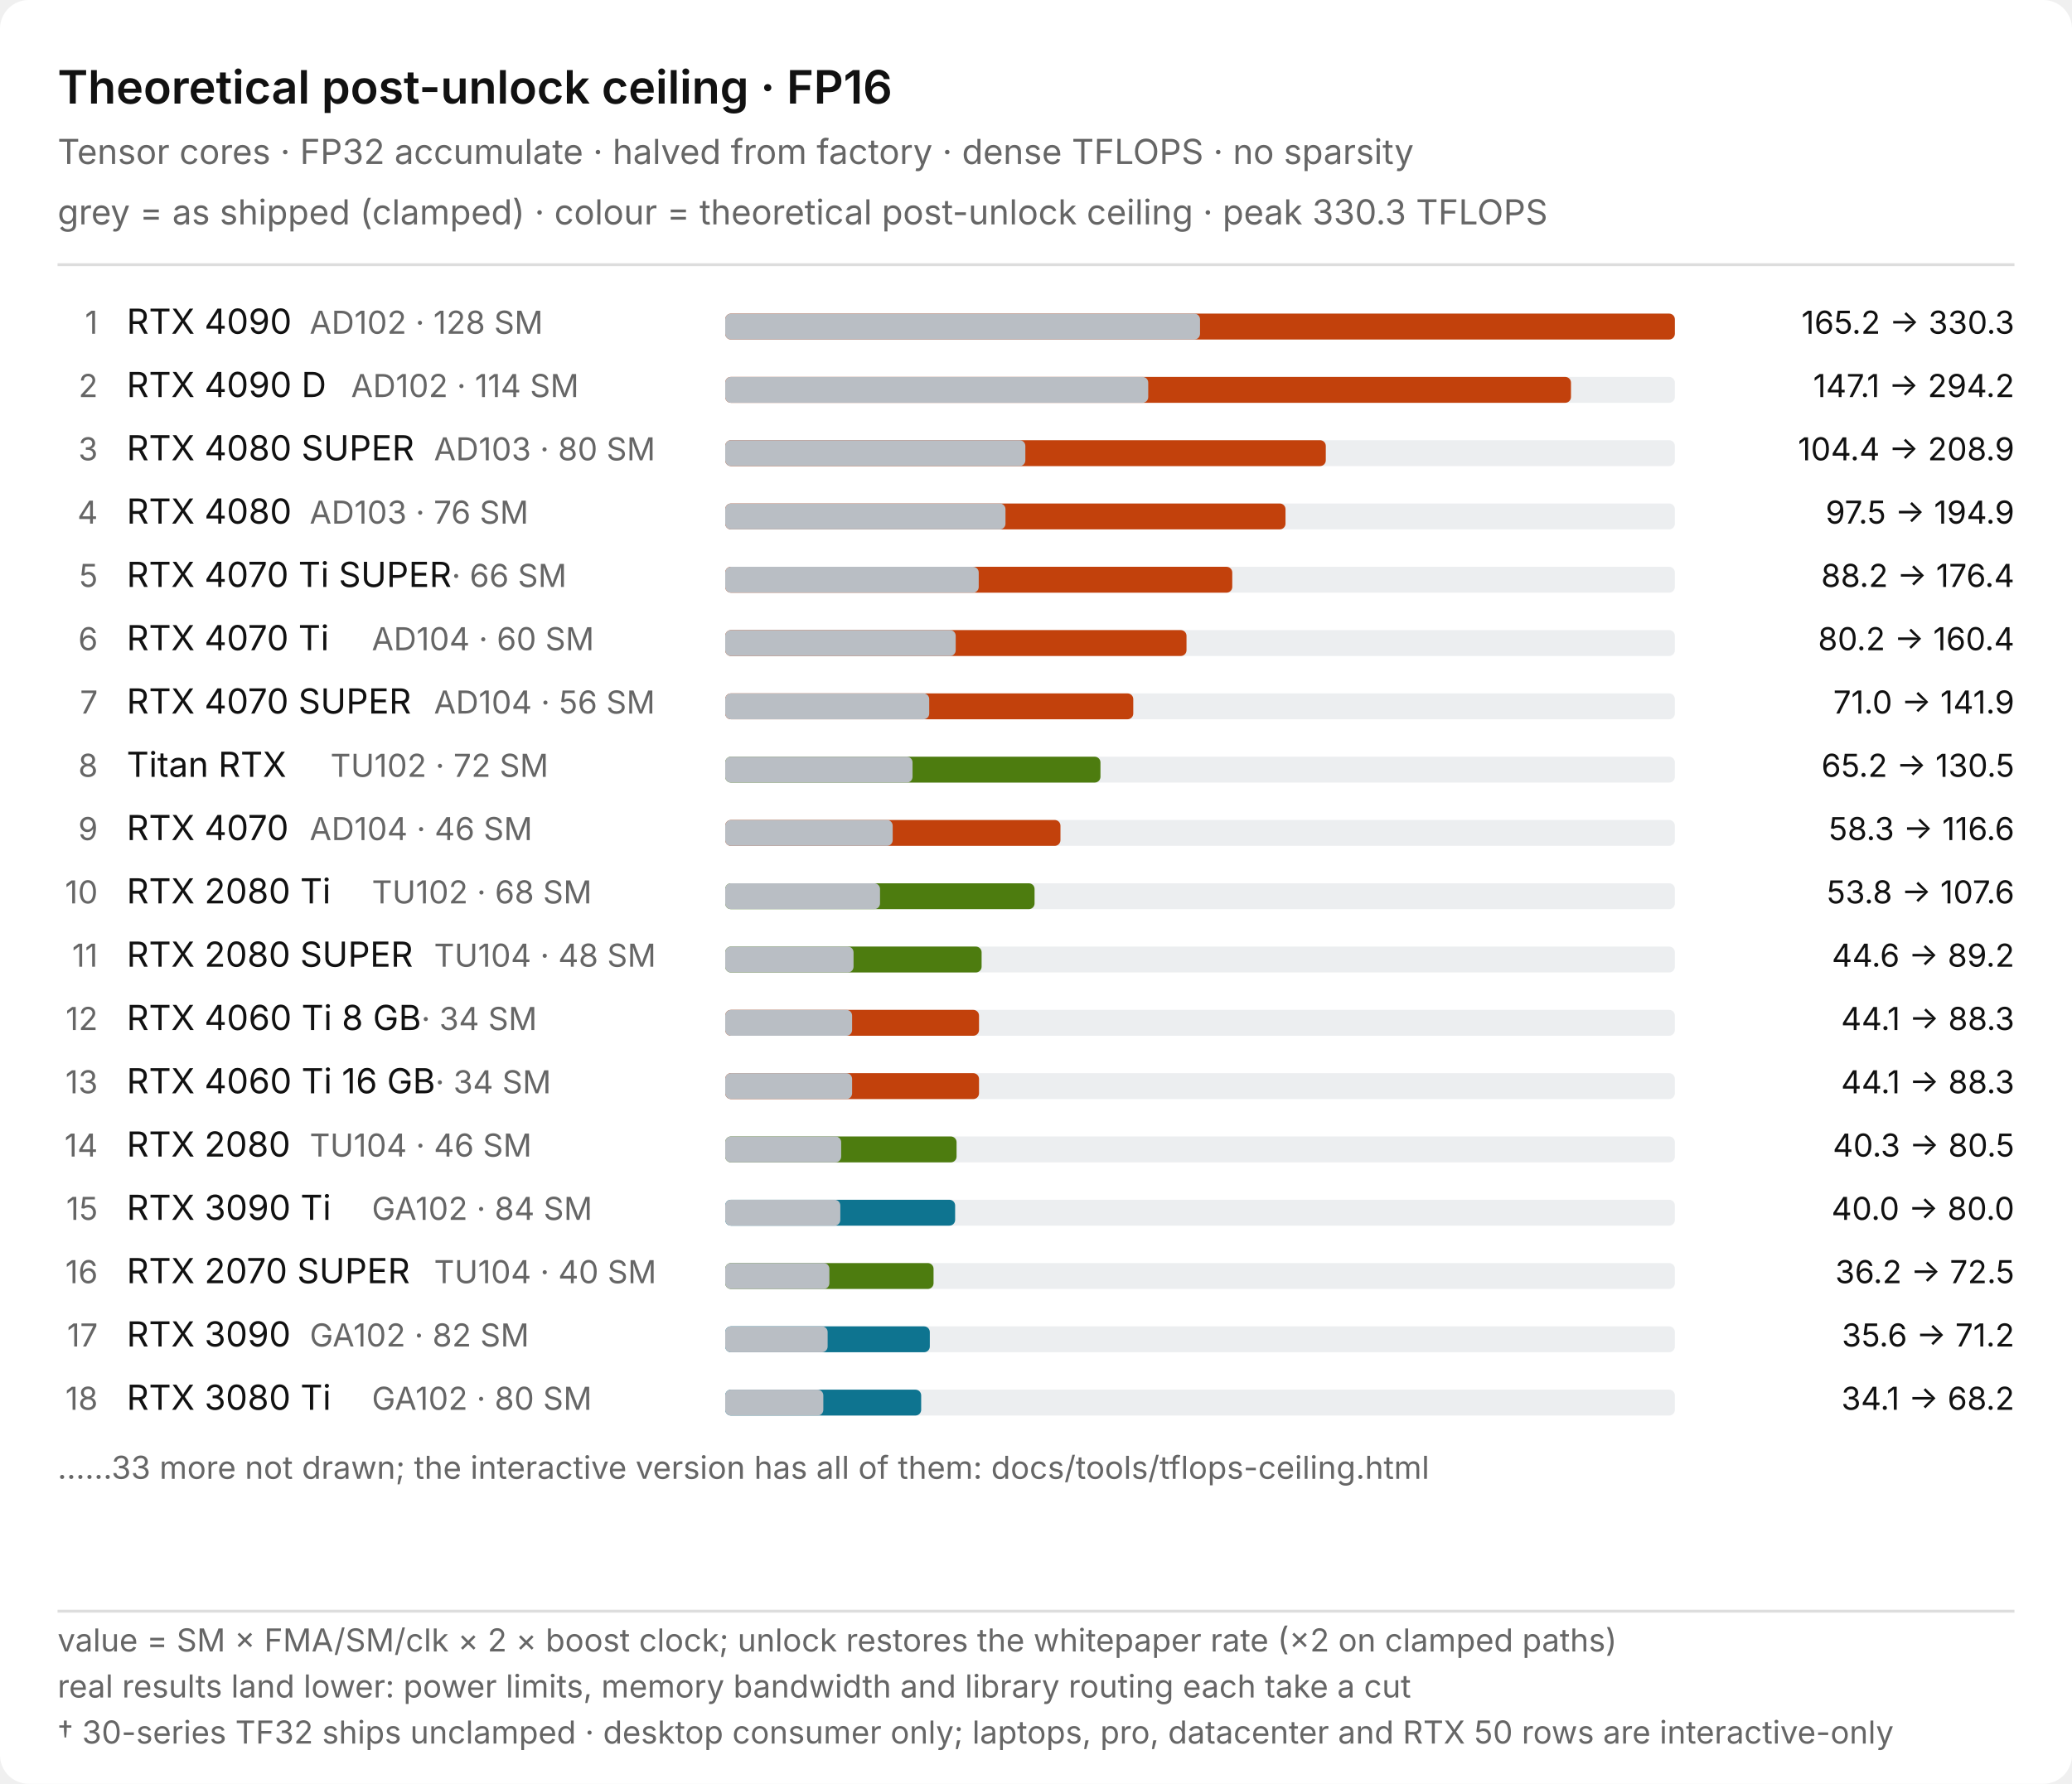
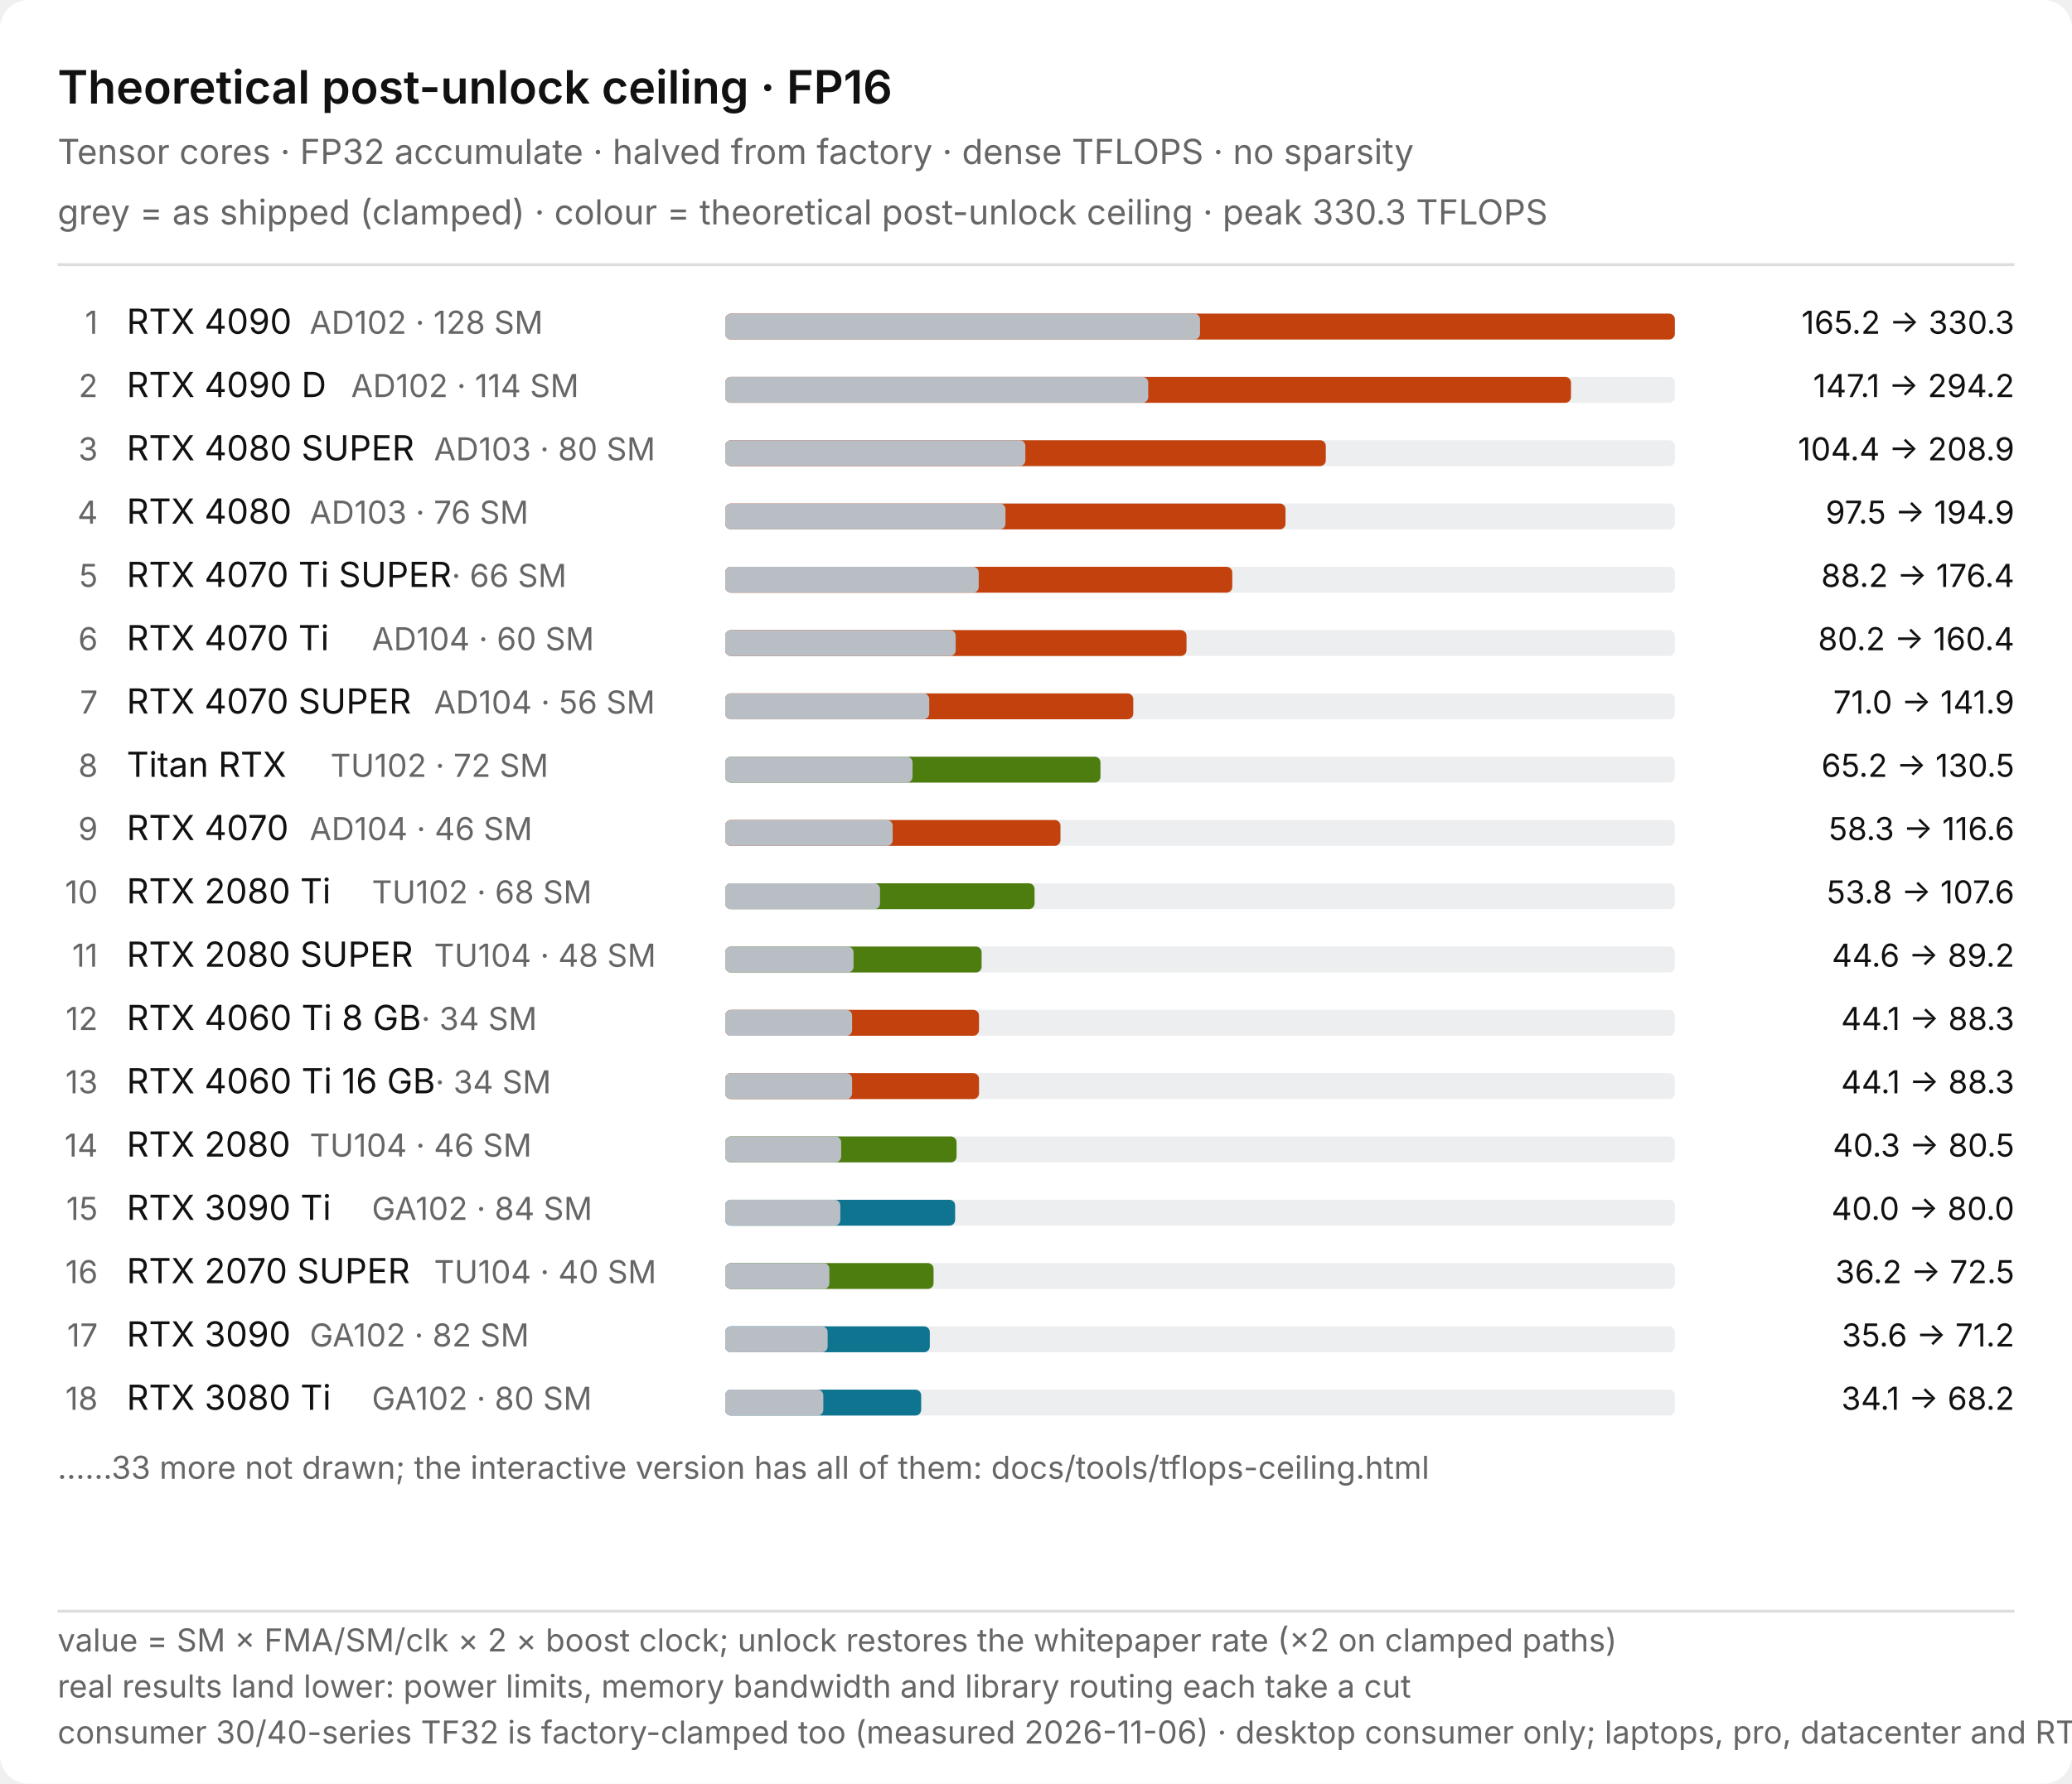
<svg xmlns="http://www.w3.org/2000/svg" width="720" height="620" viewBox="0 0 720 620" role="img" aria-label="Theoretical post-unlock ceiling chart · FP16">
  <style>
.bg{fill:#fff}.fg{fill:#111}.mut{fill:#666}.brd{fill:none;stroke:#ddd}.trk{fill:#eceef0}.g20{fill:#4d7c0f}.g30{fill:#0e7490}.g40{fill:#c2410c}.g10{fill:#92400e}.g16{fill:#d97706}.lock{fill:#b9bec4}text{font-family:system-ui,-apple-system,'Segoe UI',sans-serif}@media (prefers-color-scheme:dark){.bg{fill:#111417}.fg{fill:#e6e8ea}.mut{fill:#9aa3ad}.brd{stroke:#333a42}.trk{fill:#232a31}.lock{fill:#5b636c}.g20{fill:#a3e635}.g30{fill:#22d3ee}.g40{fill:#fb923c}.g10{fill:#92400e}.g16{fill:#d97706}}
</style>
  <rect class="bg" width="720" height="620" rx="10" />
  <text class="fg" x="20" y="36" font-size="16" font-weight="600">Theoretical post-unlock ceiling · FP16</text>
  <text class="mut" x="20" y="57" font-size="12">Tensor cores · FP32 accumulate · halved from factory · dense TFLOPS · no sparsity</text>
  <text class="mut" x="20" y="78" font-size="12">grey = as shipped (clamped) · colour = theoretical post-unlock ceiling · peak 330.3 TFLOPS</text>
  <line class="brd" x1="20" y1="92" x2="700" y2="92" />
  <text class="mut" x="34" y="116" font-size="11" text-anchor="end">1</text>
  <text class="fg" x="44" y="116" font-size="12">RTX 4090</text>
  <text class="mut" x="44" y="116" font-size="11">
    <tspan x="107.6">AD102 · 128 SM</tspan>
  </text>
  <rect class="trk" x="252" y="109" width="330" height="9" rx="2" />
  <rect class="g40" x="252.0" y="109.0" width="330.0" height="9" rx="2" />
  <rect class="lock" x="252.0" y="109.0" width="165.0" height="9" rx="2" />
  <text class="fg" x="700" y="116" font-size="11" text-anchor="end">165.2 → 330.3</text>
  <text class="mut" x="34" y="138" font-size="11" text-anchor="end">2</text>
  <text class="fg" x="44" y="138" font-size="12">RTX 4090 D</text>
  <text class="mut" x="44" y="138" font-size="11">
    <tspan x="122.0">AD102 · 114 SM</tspan>
  </text>
  <rect class="trk" x="252" y="131" width="330" height="9" rx="2" />
  <rect class="g40" x="252.0" y="131.0" width="293.9" height="9" rx="2" />
  <rect class="lock" x="252.0" y="131.0" width="147.0" height="9" rx="2" />
  <text class="fg" x="700" y="138" font-size="11" text-anchor="end">147.1 → 294.2</text>
  <text class="mut" x="34" y="160" font-size="11" text-anchor="end">3</text>
  <text class="fg" x="44" y="160" font-size="12">RTX 4080 SUPER</text>
  <text class="mut" x="44" y="160" font-size="11">
    <tspan x="150.8">AD103 · 80 SM</tspan>
  </text>
  <rect class="trk" x="252" y="153" width="330" height="9" rx="2" />
  <rect class="g40" x="252.0" y="153.0" width="208.7" height="9" rx="2" />
  <rect class="lock" x="252.0" y="153.0" width="104.3" height="9" rx="2" />
  <text class="fg" x="700" y="160" font-size="11" text-anchor="end">104.4 → 208.9</text>
  <text class="mut" x="34" y="182" font-size="11" text-anchor="end">4</text>
  <text class="fg" x="44" y="182" font-size="12">RTX 4080</text>
  <text class="mut" x="44" y="182" font-size="11">
    <tspan x="107.6">AD103 · 76 SM</tspan>
  </text>
  <rect class="trk" x="252" y="175" width="330" height="9" rx="2" />
  <rect class="g40" x="252.0" y="175.0" width="194.7" height="9" rx="2" />
  <rect class="lock" x="252.0" y="175.0" width="97.4" height="9" rx="2" />
  <text class="fg" x="700" y="182" font-size="11" text-anchor="end">97.5 → 194.9</text>
  <text class="mut" x="34" y="204" font-size="11" text-anchor="end">5</text>
  <text class="fg" x="44" y="204" font-size="12">RTX 4070 Ti SUPER<tspan class="mut" font-size="11"> · 66 SM</tspan>
  </text>
  <rect class="trk" x="252" y="197" width="330" height="9" rx="2" />
  <rect class="g40" x="252.0" y="197.0" width="176.2" height="9" rx="2" />
  <rect class="lock" x="252.0" y="197.0" width="88.1" height="9" rx="2" />
  <text class="fg" x="700" y="204" font-size="11" text-anchor="end">88.2 → 176.4</text>
  <text class="mut" x="34" y="226" font-size="11" text-anchor="end">6</text>
  <text class="fg" x="44" y="226" font-size="12">RTX 4070 Ti</text>
  <text class="mut" x="44" y="226" font-size="11">
    <tspan x="129.2">AD104 · 60 SM</tspan>
  </text>
  <rect class="trk" x="252" y="219" width="330" height="9" rx="2" />
  <rect class="g40" x="252.0" y="219.0" width="160.3" height="9" rx="2" />
  <rect class="lock" x="252.0" y="219.0" width="80.1" height="9" rx="2" />
  <text class="fg" x="700" y="226" font-size="11" text-anchor="end">80.2 → 160.4</text>
  <text class="mut" x="34" y="248" font-size="11" text-anchor="end">7</text>
  <text class="fg" x="44" y="248" font-size="12">RTX 4070 SUPER</text>
  <text class="mut" x="44" y="248" font-size="11">
    <tspan x="150.8">AD104 · 56 SM</tspan>
  </text>
  <rect class="trk" x="252" y="241" width="330" height="9" rx="2" />
  <rect class="g40" x="252.0" y="241.0" width="141.8" height="9" rx="2" />
  <rect class="lock" x="252.0" y="241.0" width="70.9" height="9" rx="2" />
  <text class="fg" x="700" y="248" font-size="11" text-anchor="end">71.0 → 141.9</text>
  <text class="mut" x="34" y="270" font-size="11" text-anchor="end">8</text>
  <text class="fg" x="44" y="270" font-size="12">Titan RTX</text>
  <text class="mut" x="44" y="270" font-size="11">
    <tspan x="114.8">TU102 · 72 SM</tspan>
  </text>
  <rect class="trk" x="252" y="263" width="330" height="9" rx="2" />
  <rect class="g20" x="252.0" y="263.0" width="130.4" height="9" rx="2" />
  <rect class="lock" x="252.0" y="263.0" width="65.1" height="9" rx="2" />
  <text class="fg" x="700" y="270" font-size="11" text-anchor="end">65.2 → 130.5</text>
  <text class="mut" x="34" y="292" font-size="11" text-anchor="end">9</text>
  <text class="fg" x="44" y="292" font-size="12">RTX 4070</text>
  <text class="mut" x="44" y="292" font-size="11">
    <tspan x="107.6">AD104 · 46 SM</tspan>
  </text>
  <rect class="trk" x="252" y="285" width="330" height="9" rx="2" />
  <rect class="g40" x="252.0" y="285.0" width="116.5" height="9" rx="2" />
  <rect class="lock" x="252.0" y="285.0" width="58.2" height="9" rx="2" />
  <text class="fg" x="700" y="292" font-size="11" text-anchor="end">58.3 → 116.6</text>
  <text class="mut" x="34" y="314" font-size="11" text-anchor="end">10</text>
  <text class="fg" x="44" y="314" font-size="12">RTX 2080 Ti</text>
  <text class="mut" x="44" y="314" font-size="11">
    <tspan x="129.2">TU102 · 68 SM</tspan>
  </text>
  <rect class="trk" x="252" y="307" width="330" height="9" rx="2" />
  <rect class="g20" x="252.0" y="307.0" width="107.5" height="9" rx="2" />
  <rect class="lock" x="252.0" y="307.0" width="53.8" height="9" rx="2" />
  <text class="fg" x="700" y="314" font-size="11" text-anchor="end">53.8 → 107.6</text>
  <text class="mut" x="34" y="336" font-size="11" text-anchor="end">11</text>
  <text class="fg" x="44" y="336" font-size="12">RTX 2080 SUPER</text>
  <text class="mut" x="44" y="336" font-size="11">
    <tspan x="150.8">TU104 · 48 SM</tspan>
  </text>
  <rect class="trk" x="252" y="329" width="330" height="9" rx="2" />
  <rect class="g20" x="252.0" y="329.0" width="89.1" height="9" rx="2" />
  <rect class="lock" x="252.0" y="329.0" width="44.6" height="9" rx="2" />
  <text class="fg" x="700" y="336" font-size="11" text-anchor="end">44.6 → 89.2</text>
  <text class="mut" x="34" y="358" font-size="11" text-anchor="end">12</text>
  <text class="fg" x="44" y="358" font-size="12">RTX 4060 Ti 8 GB<tspan class="mut" font-size="11"> · 34 SM</tspan>
  </text>
  <rect class="trk" x="252" y="351" width="330" height="9" rx="2" />
  <rect class="g40" x="252.0" y="351.0" width="88.2" height="9" rx="2" />
  <rect class="lock" x="252.0" y="351.0" width="44.1" height="9" rx="2" />
  <text class="fg" x="700" y="358" font-size="11" text-anchor="end">44.1 → 88.3</text>
  <text class="mut" x="34" y="380" font-size="11" text-anchor="end">13</text>
  <text class="fg" x="44" y="380" font-size="12">RTX 4060 Ti 16 GB<tspan class="mut" font-size="11"> · 34 SM</tspan>
  </text>
  <rect class="trk" x="252" y="373" width="330" height="9" rx="2" />
  <rect class="g40" x="252.0" y="373.0" width="88.2" height="9" rx="2" />
  <rect class="lock" x="252.0" y="373.0" width="44.1" height="9" rx="2" />
  <text class="fg" x="700" y="380" font-size="11" text-anchor="end">44.1 → 88.3</text>
  <text class="mut" x="34" y="402" font-size="11" text-anchor="end">14</text>
  <text class="fg" x="44" y="402" font-size="12">RTX 2080</text>
  <text class="mut" x="44" y="402" font-size="11">
    <tspan x="107.6">TU104 · 46 SM</tspan>
  </text>
  <rect class="trk" x="252" y="395" width="330" height="9" rx="2" />
  <rect class="g20" x="252.0" y="395.0" width="80.4" height="9" rx="2" />
  <rect class="lock" x="252.0" y="395.0" width="40.3" height="9" rx="2" />
  <text class="fg" x="700" y="402" font-size="11" text-anchor="end">40.3 → 80.5</text>
  <text class="mut" x="34" y="424" font-size="11" text-anchor="end">15</text>
  <text class="fg" x="44" y="424" font-size="12">RTX 3090 Ti</text>
  <text class="mut" x="44" y="424" font-size="11">
    <tspan x="129.2">GA102 · 84 SM</tspan>
  </text>
  <rect class="trk" x="252" y="417" width="330" height="9" rx="2" />
  <rect class="g30" x="252.0" y="417.0" width="79.9" height="9" rx="2" />
  <rect class="lock" x="252.0" y="417.0" width="40.0" height="9" rx="2" />
  <text class="fg" x="700" y="424" font-size="11" text-anchor="end">40.0 → 80.0</text>
  <text class="mut" x="34" y="446" font-size="11" text-anchor="end">16</text>
  <text class="fg" x="44" y="446" font-size="12">RTX 2070 SUPER</text>
  <text class="mut" x="44" y="446" font-size="11">
    <tspan x="150.8">TU104 · 40 SM</tspan>
  </text>
  <rect class="trk" x="252" y="439" width="330" height="9" rx="2" />
  <rect class="g20" x="252.0" y="439.0" width="72.4" height="9" rx="2" />
  <rect class="lock" x="252.0" y="439.0" width="36.2" height="9" rx="2" />
  <text class="fg" x="700" y="446" font-size="11" text-anchor="end">36.2 → 72.5</text>
  <text class="mut" x="34" y="468" font-size="11" text-anchor="end">17</text>
  <text class="fg" x="44" y="468" font-size="12">RTX 3090</text>
  <text class="mut" x="44" y="468" font-size="11">
    <tspan x="107.6">GA102 · 82 SM</tspan>
  </text>
  <rect class="trk" x="252" y="461" width="330" height="9" rx="2" />
  <rect class="g30" x="252.0" y="461.0" width="71.1" height="9" rx="2" />
  <rect class="lock" x="252.0" y="461.0" width="35.6" height="9" rx="2" />
  <text class="fg" x="700" y="468" font-size="11" text-anchor="end">35.6 → 71.2</text>
  <text class="mut" x="34" y="490" font-size="11" text-anchor="end">18</text>
  <text class="fg" x="44" y="490" font-size="12">RTX 3080 Ti</text>
  <text class="mut" x="44" y="490" font-size="11">
    <tspan x="129.2">GA102 · 80 SM</tspan>
  </text>
  <rect class="trk" x="252" y="483" width="330" height="9" rx="2" />
  <rect class="g30" x="252.0" y="483.0" width="68.1" height="9" rx="2" />
  <rect class="lock" x="252.0" y="483.0" width="34.1" height="9" rx="2" />
  <text class="fg" x="700" y="490" font-size="11" text-anchor="end">34.1 → 68.2</text>
  <text class="mut" x="20" y="514" font-size="11">……33 more not drawn; the interactive version has all of them: docs/tools/tflops-ceiling.html</text>
  <line class="brd" x1="20" y1="560" x2="700" y2="560" />
  <text class="mut" x="20" y="574" font-size="11">value = SM × FMA/SM/clk × 2 × boost clock; unlock restores the whitepaper rate (×2 on clamped paths)</text>
  <text class="mut" x="20" y="590" font-size="11">real results land lower: power limits, memory bandwidth and library routing each take a cut</text>
-   <text class="mut" x="20" y="606" font-size="11">† 30-series TF32 ships unclamped · desktop consumer only; laptops, pro, datacenter and RTX 50 rows are interactive-only</text>
+   <text class="mut" x="20" y="606" font-size="11">consumer 30/40-series TF32 is factory-clamped too (measured 2026-11-06) · desktop consumer only; laptops, pro, datacenter and RTX 50 rows are interactive-only</text>
</svg>
